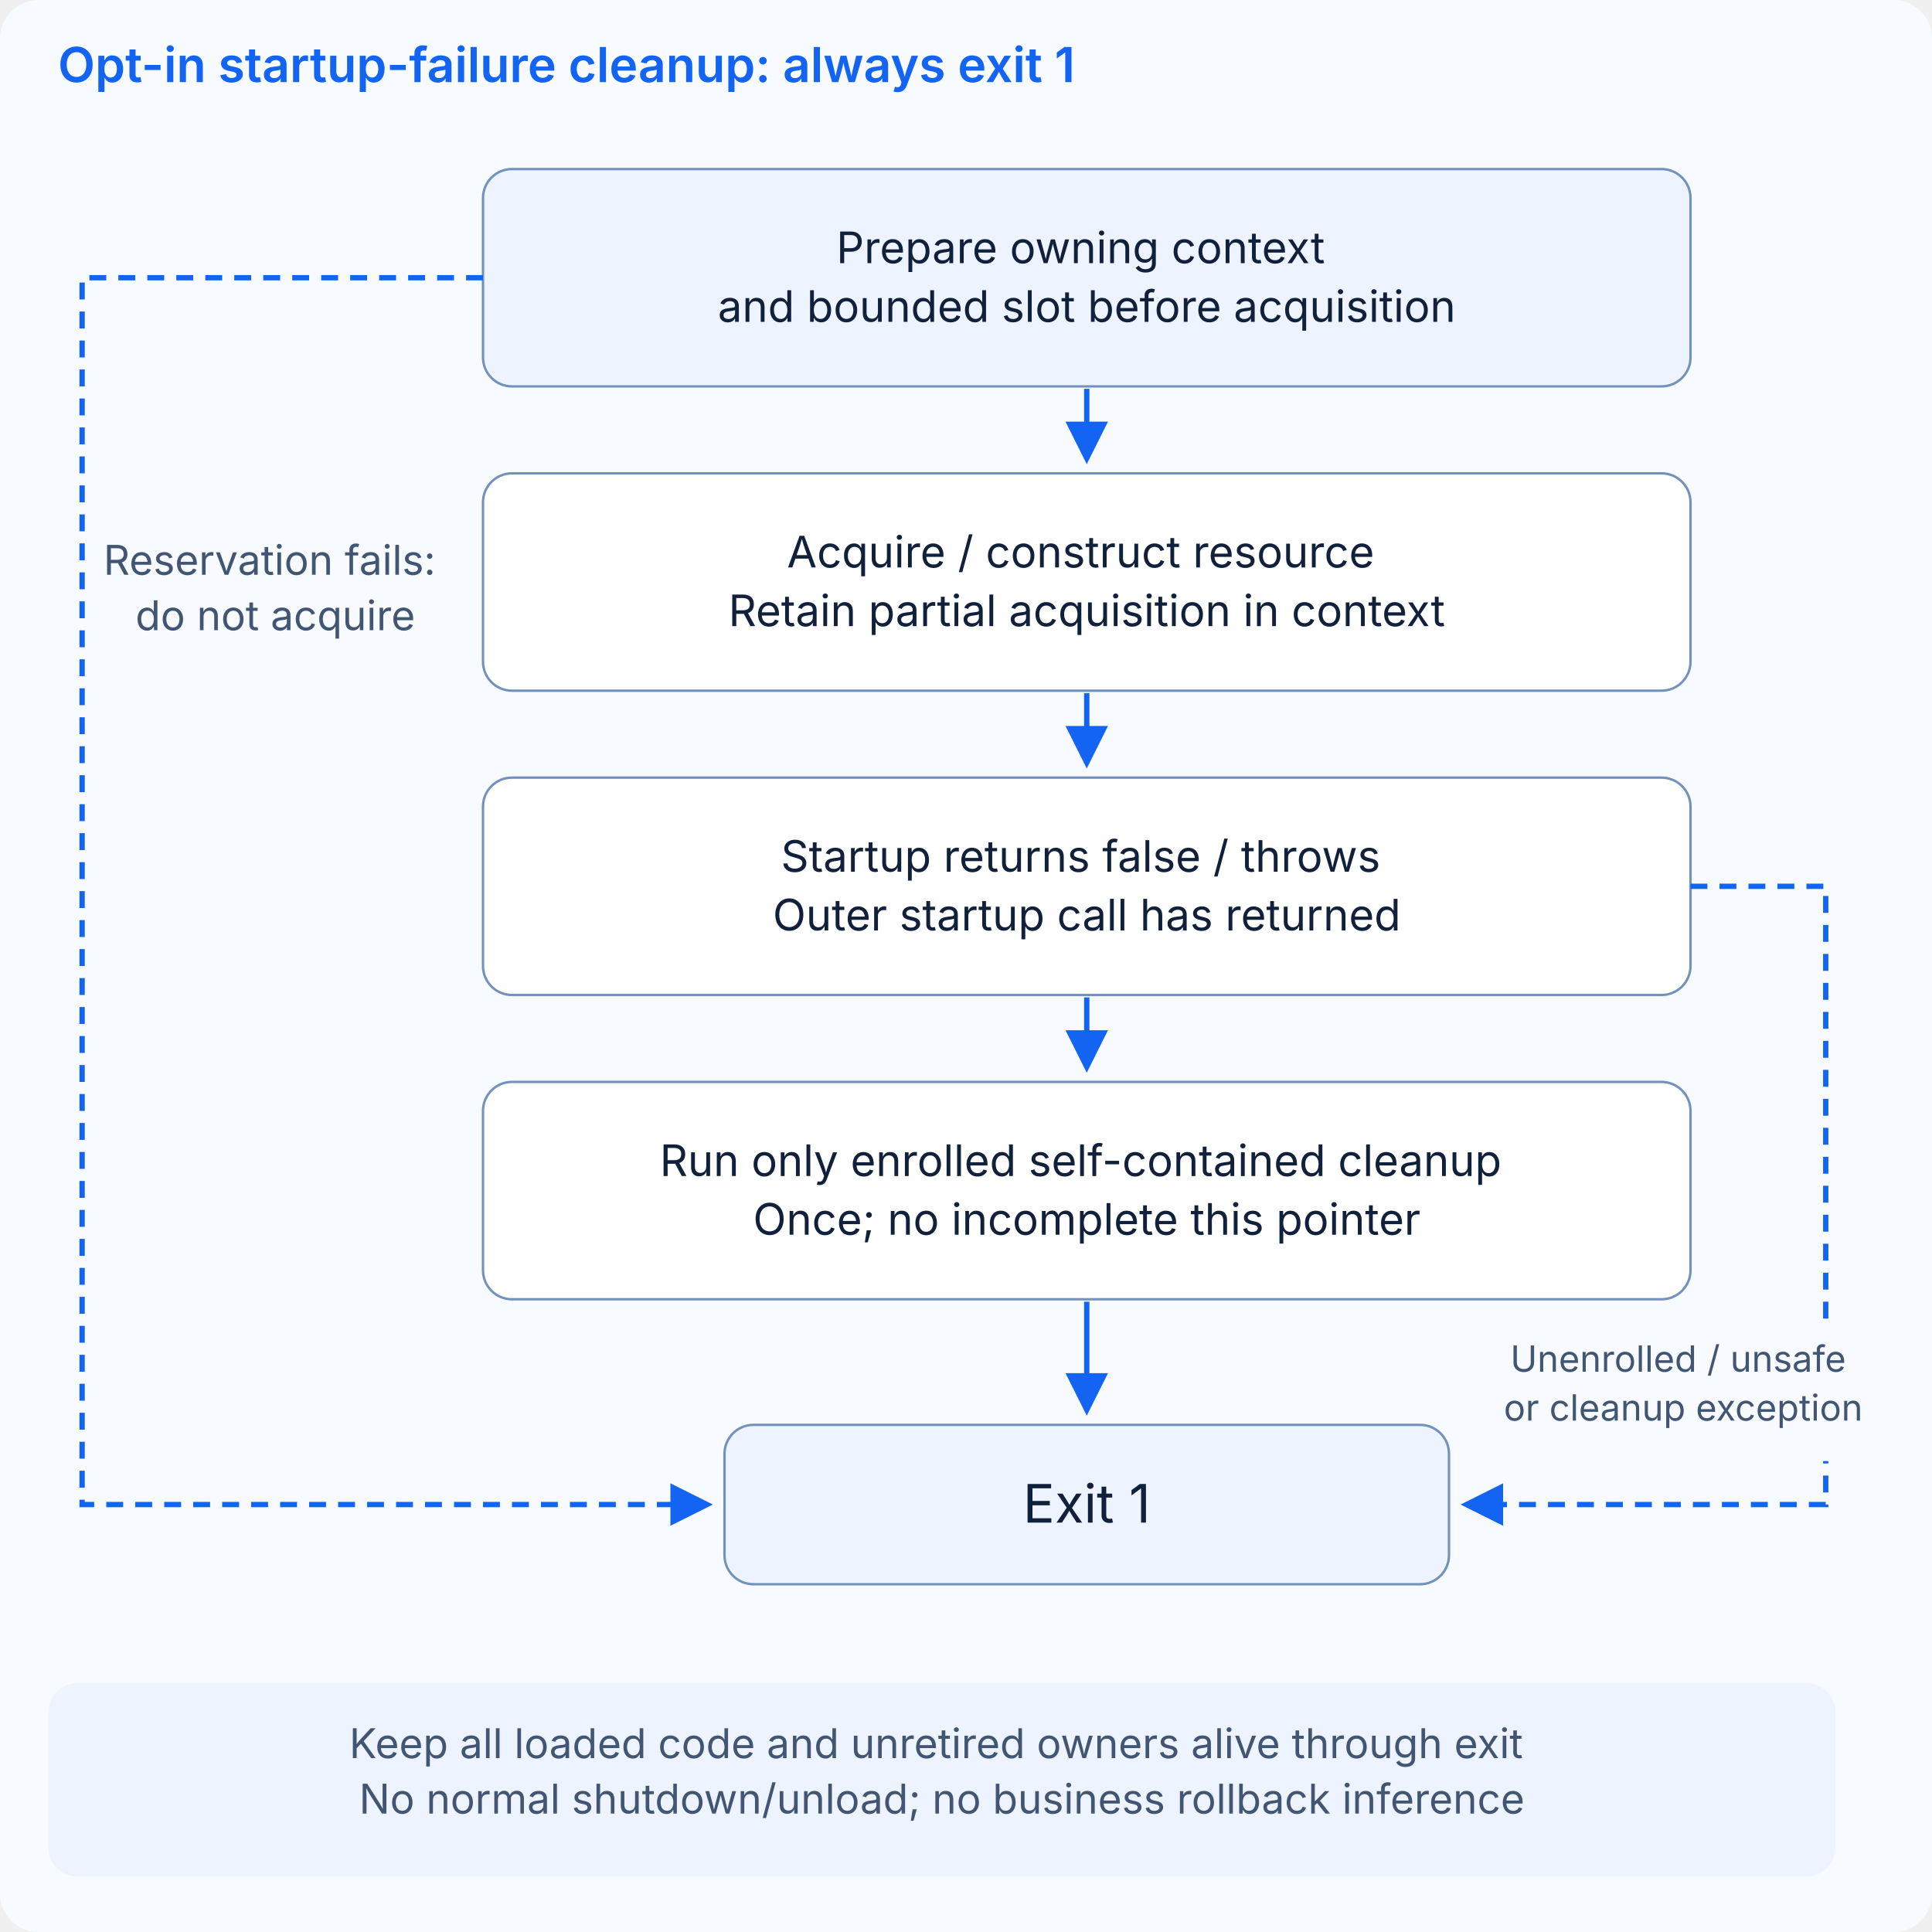
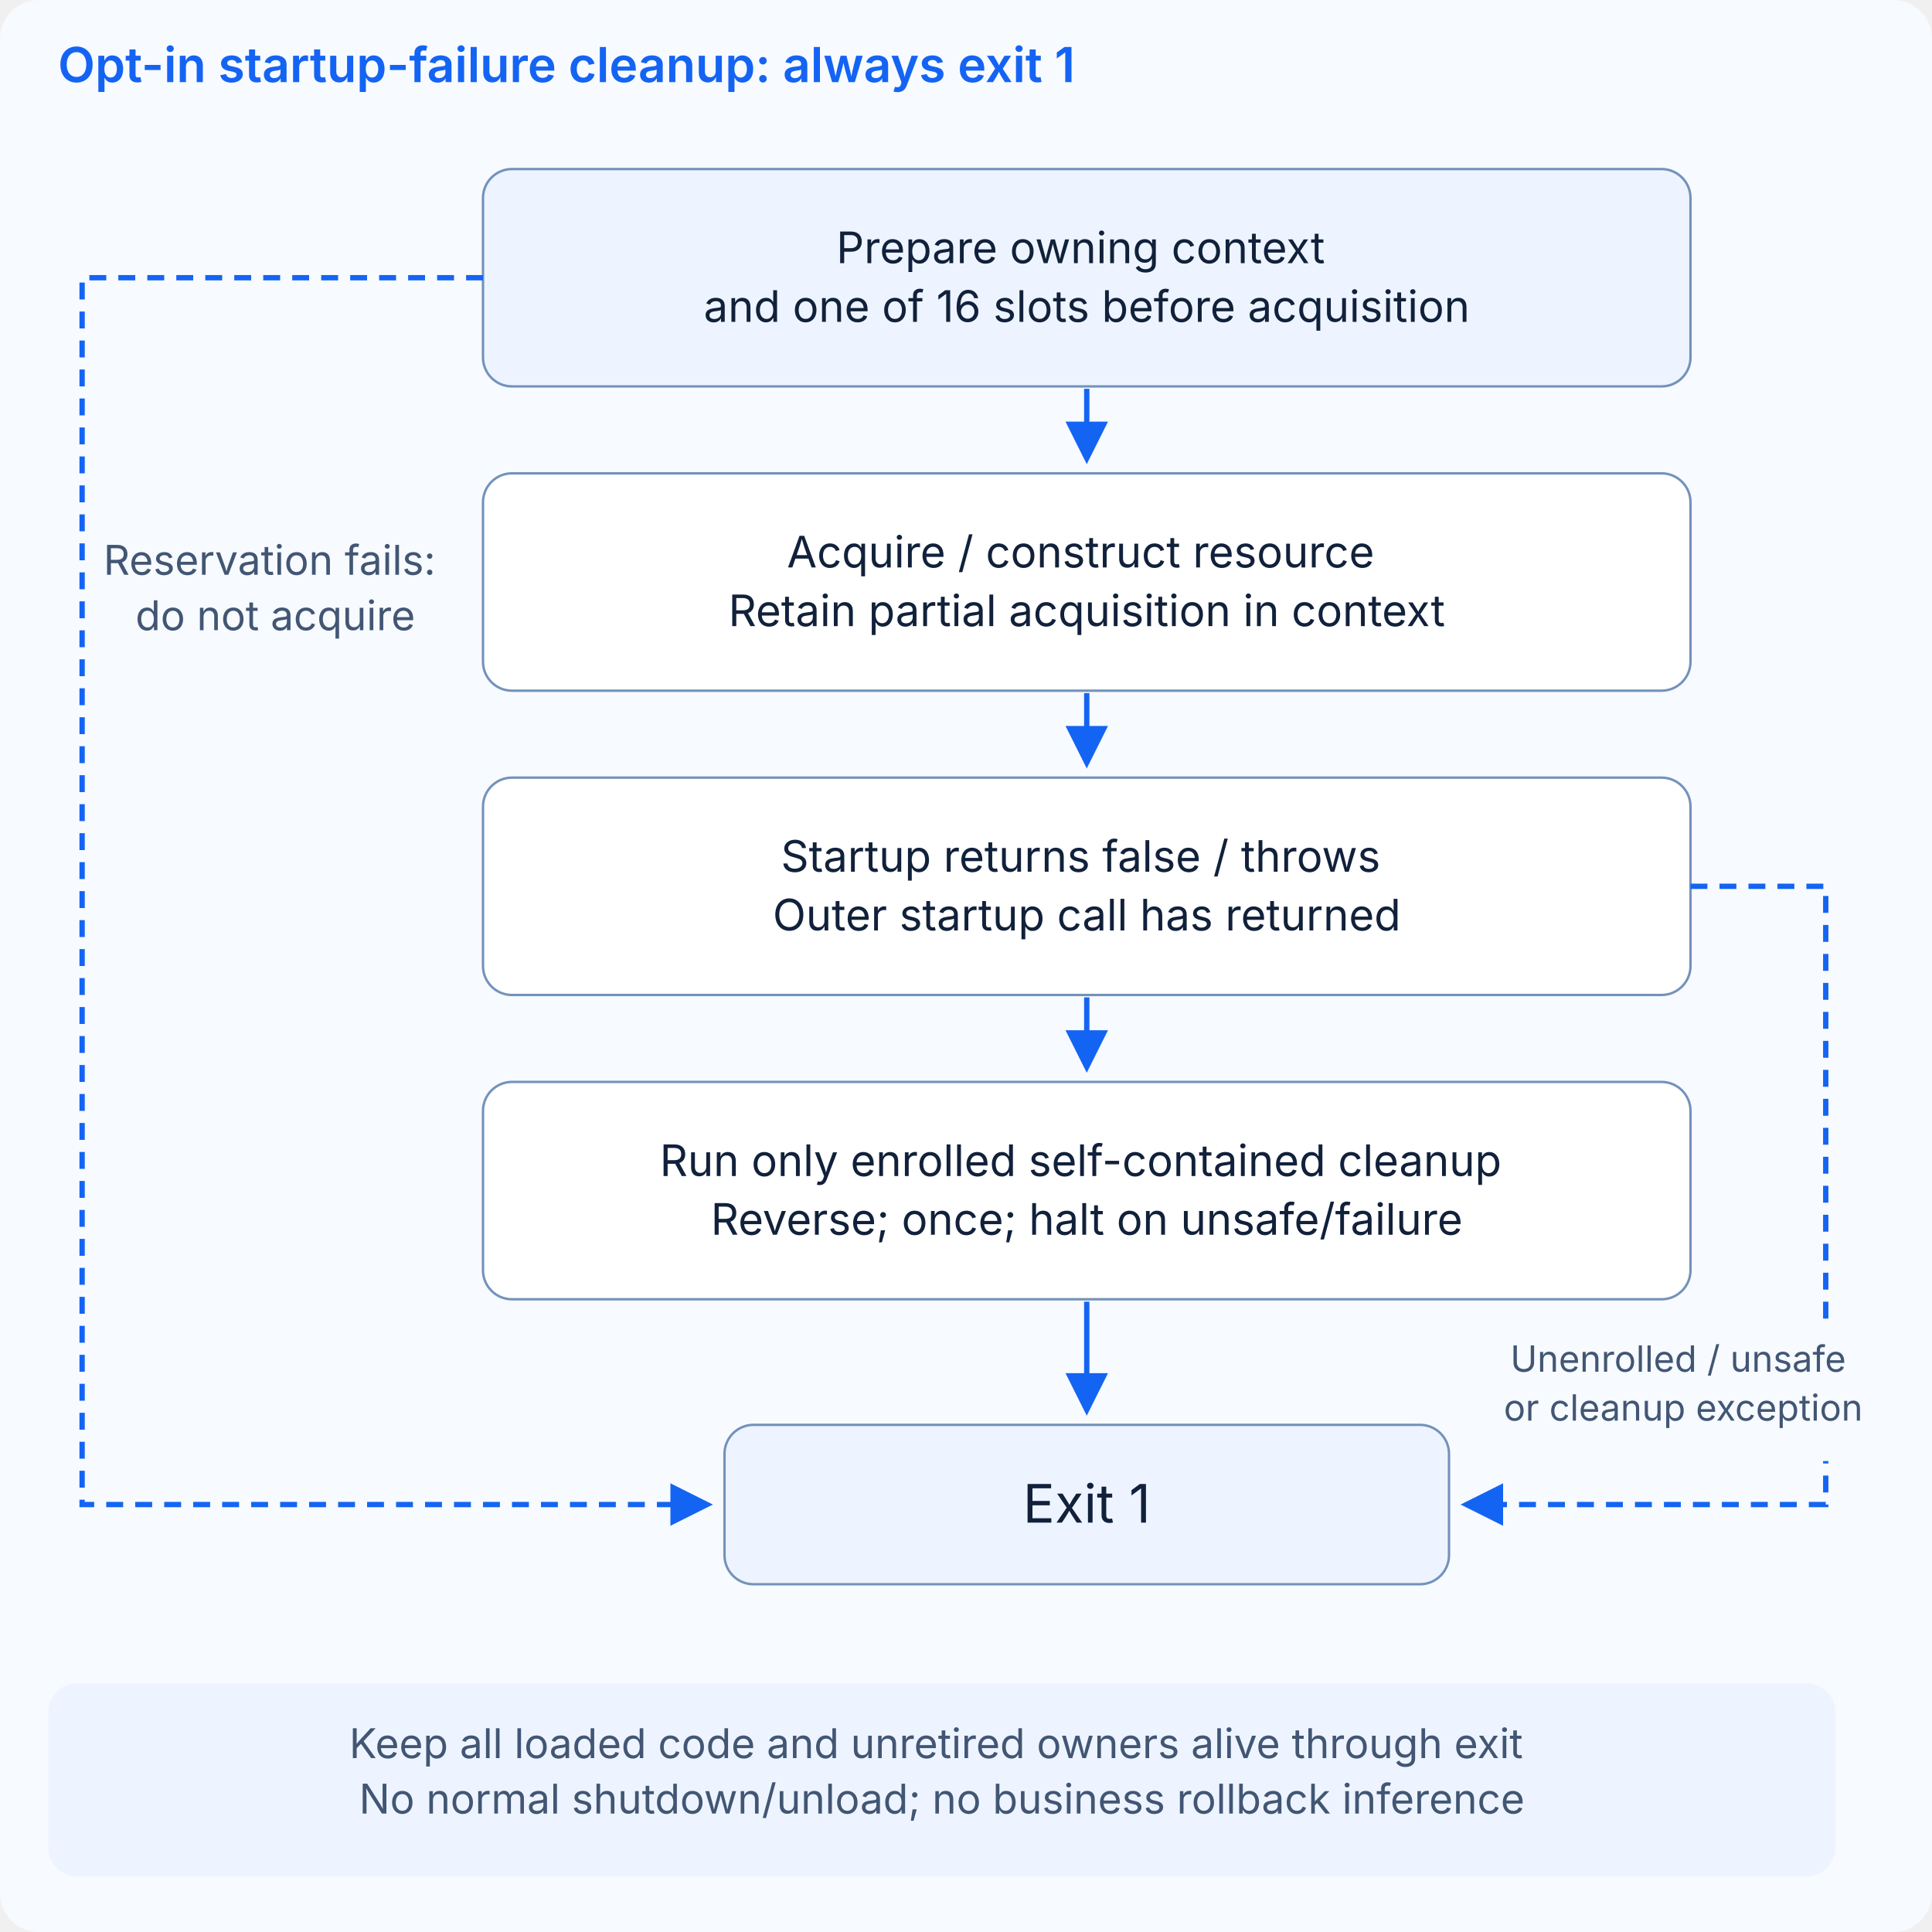
<svg xmlns="http://www.w3.org/2000/svg" viewBox="0 0 800 800" role="img" aria-labelledby="title desc" style="display:block;max-width:100%;height:auto">
  <defs>
    <marker id="arrow" markerWidth="8" markerHeight="8" refX="7" refY="4" orient="auto">
      <path d="M0 0L8 4L0 8Z" fill="#1464f4" />
    </marker>
  </defs>
  <rect width="800" height="800" rx="16" fill="#f7faff" />
  <g font-family="Inter, Noto Sans CJK SC, PingFang SC, sans-serif">
    <text x="24" y="34" text-anchor="start" fill="#1464f4" font-size="20" font-weight="600">
      <tspan x="24" dy="0">Opt-in startup-failure cleanup: always exit 1</tspan>
    </text>
    <rect x="200" y="70" width="500" height="90" rx="12" fill="#edf4ff" stroke="#7392bb" />
    <text x="450" y="108.97" text-anchor="middle" fill="#11213b" font-size="18" font-weight="400">
      <tspan x="450" dy="0">Prepare owning context</tspan>
-       <tspan x="450" dy="24.3">and bounded slot before acquisition</tspan>
+       <tspan x="450" dy="24.3">and one of 16 slots before acquisition</tspan>
    </text>
    <path d="M450 161 V190" fill="none" stroke="#1464f4" stroke-width="2.2" marker-end="url(#arrow)" />
    <rect x="200" y="196" width="500" height="90" rx="12" fill="#fff" stroke="#7392bb" />
    <text x="450" y="234.97" text-anchor="middle" fill="#11213b" font-size="18" font-weight="400">
      <tspan x="450" dy="0">Acquire / construct resource</tspan>
      <tspan x="450" dy="24.3">Retain partial acquisition in context</tspan>
    </text>
    <path d="M450 287 V316" fill="none" stroke="#1464f4" stroke-width="2.2" marker-end="url(#arrow)" />
    <rect x="200" y="322" width="500" height="90" rx="12" fill="#fff" stroke="#7392bb" />
    <text x="450" y="360.97" text-anchor="middle" fill="#11213b" font-size="18" font-weight="400">
      <tspan x="450" dy="0">Startup returns false / throws</tspan>
      <tspan x="450" dy="24.3">Outer startup call has returned</tspan>
    </text>
    <path d="M450 413 V442" fill="none" stroke="#1464f4" stroke-width="2.2" marker-end="url(#arrow)" />
    <rect x="200" y="448" width="500" height="90" rx="12" fill="#fff" stroke="#7392bb" />
    <text x="450" y="486.97" text-anchor="middle" fill="#11213b" font-size="18" font-weight="400">
      <tspan x="450" dy="0">Run only enrolled self-contained cleanup</tspan>
-       <tspan x="450" dy="24.3">Once; no incomplete this pointer</tspan>
+       <tspan x="450" dy="24.3">Reverse; once; halt on unsafe/failure</tspan>
    </text>
    <path d="M450 539 V584" fill="none" stroke="#1464f4" stroke-width="2.2" marker-end="url(#arrow)" />
    <rect x="300" y="590" width="300" height="66" rx="12" fill="#edf4ff" stroke="#7392bb" />
    <text x="450" y="630.48" text-anchor="middle" fill="#11213b" font-size="22" font-weight="400">
      <tspan x="450" dy="0">Exit 1</tspan>
    </text>
    <path d="M200 115 H34 V623 H293" fill="none" stroke="#1464f4" stroke-width="2.2" stroke-dasharray="7 5" marker-end="url(#arrow)" />
    <text x="114" y="238" text-anchor="middle" fill="#425674" font-size="17" font-weight="400">
      <tspan x="114" dy="0">Reservation fails:</tspan>
      <tspan x="114" dy="22.95">do not acquire</tspan>
    </text>
    <path d="M700 367 H756 V623 H607" fill="none" stroke="#1464f4" stroke-width="2.2" stroke-dasharray="7 5" marker-end="url(#arrow)" />
    <rect x="620" y="550" width="150" height="55" fill="#f7faff" />
    <text x="697" y="568" text-anchor="middle" fill="#425674" font-size="15" font-weight="400">
      <tspan x="697" dy="0">Unenrolled / unsafe</tspan>
      <tspan x="697" dy="20.25">or cleanup exception</tspan>
    </text>
    <rect x="20" y="697" width="740" height="80" rx="12" fill="#edf4ff" />
    <text x="390" y="728" text-anchor="middle" fill="#425674" font-size="17" font-weight="400">
      <tspan x="390" dy="0">Keep all loaded code and unretired owners alive through exit</tspan>
      <tspan x="390" dy="22.95">No normal shutdown/unload; no business rollback inference</tspan>
    </text>
  </g>
</svg>
